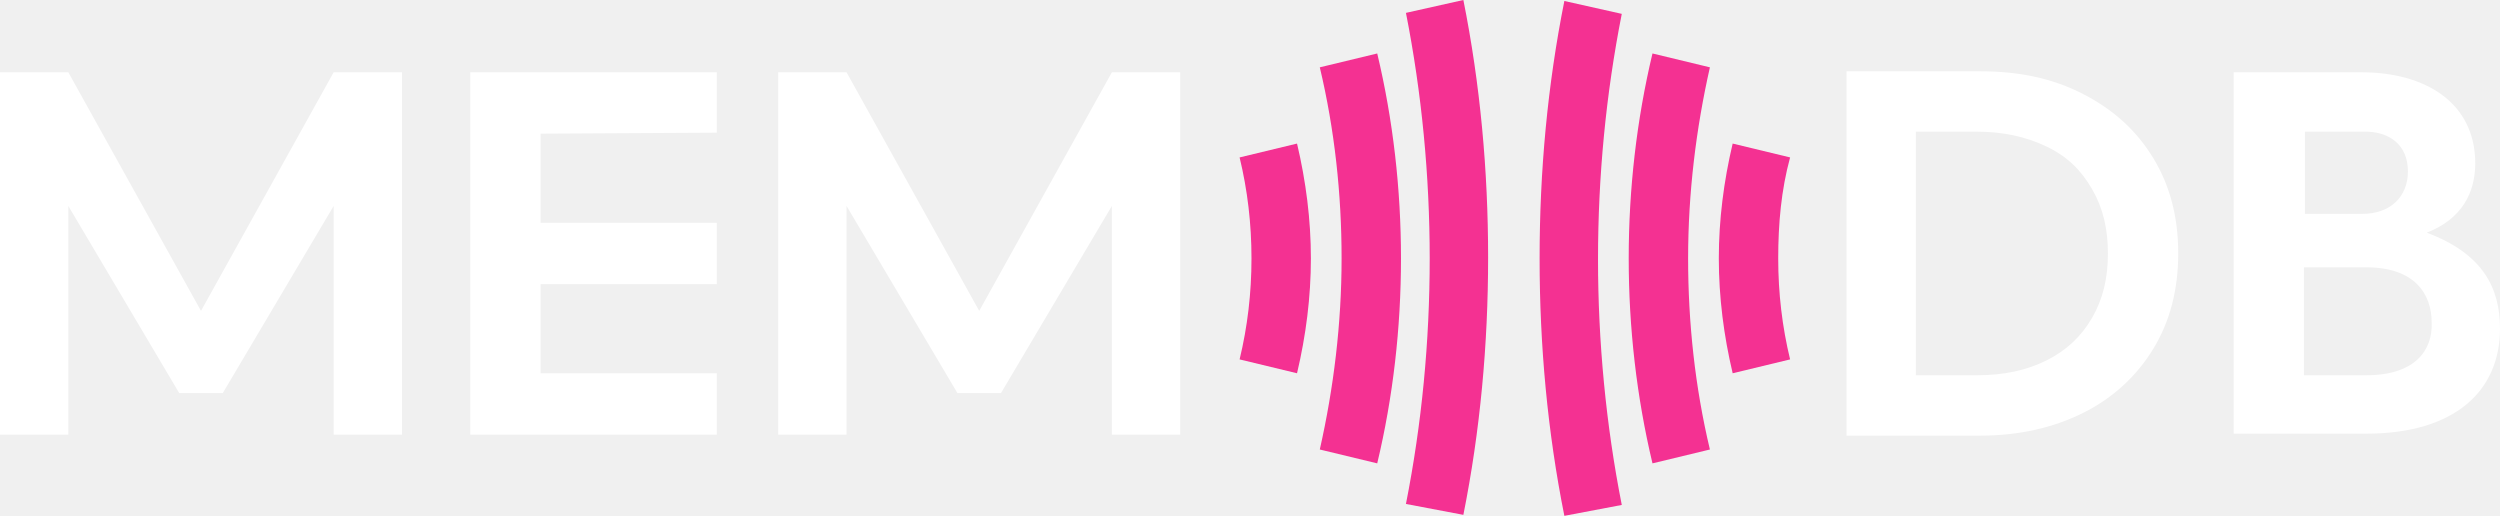
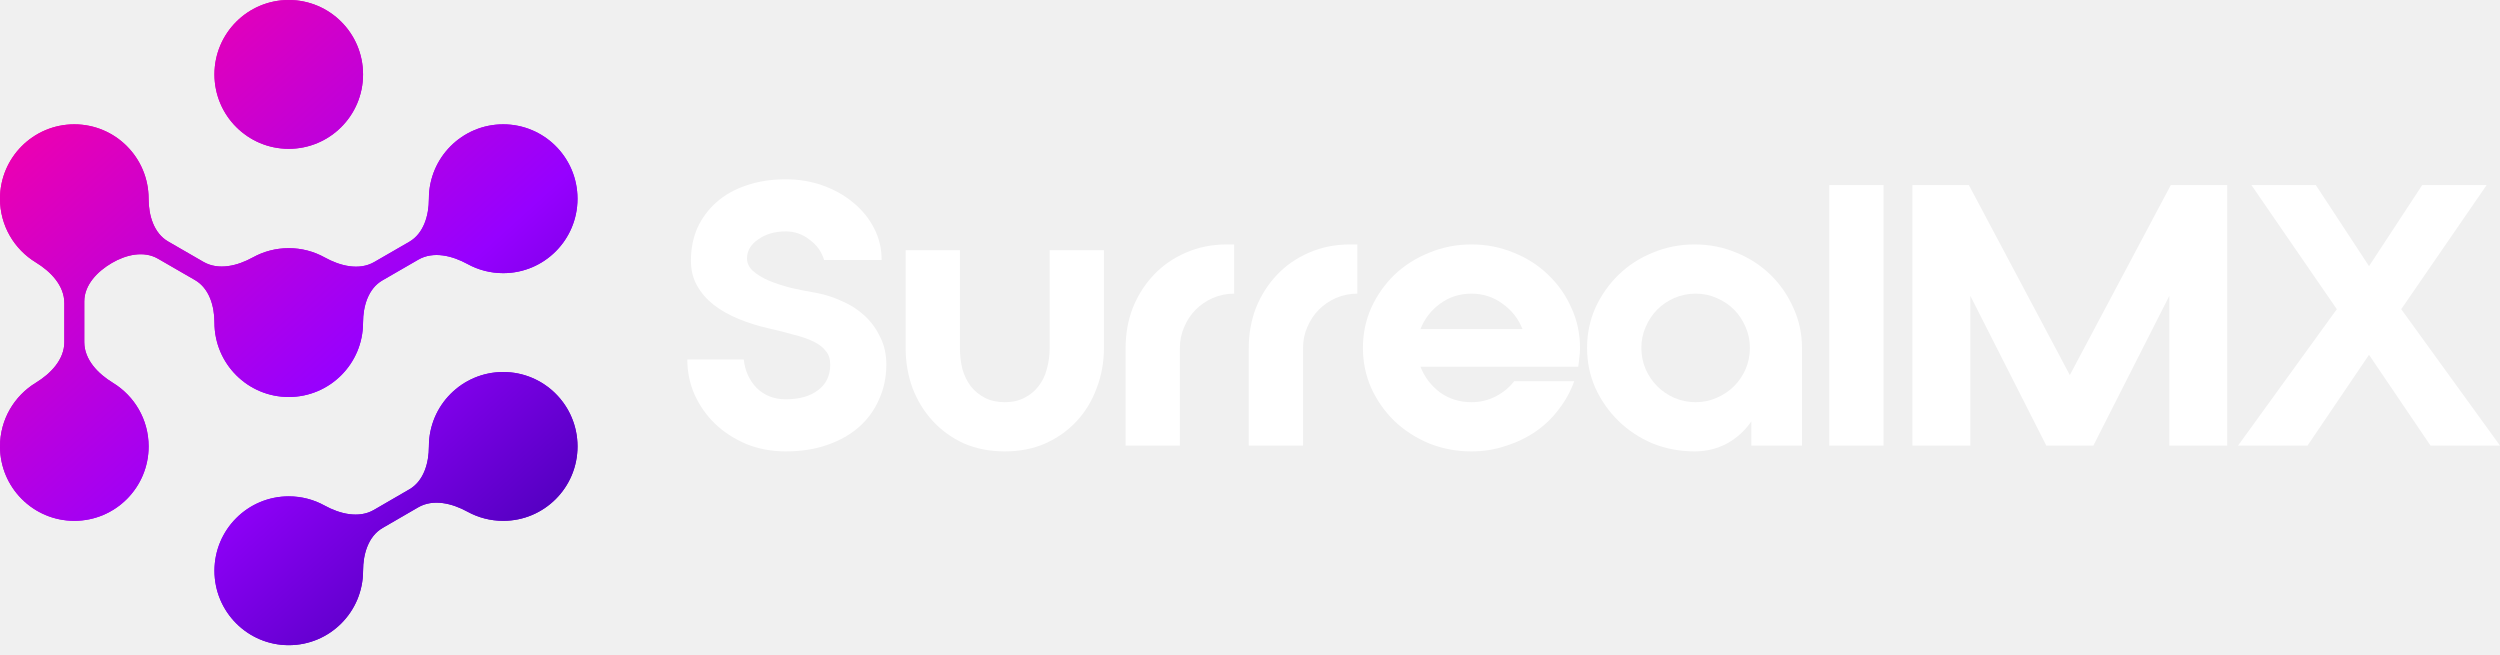
- <svg xmlns="http://www.w3.org/2000/svg" version="1.1" id="Ebene_1" x="0px" y="0px" viewBox="0 0 252.5 52.1" style="enable-background:new 0 0 252.5 52.1;" xml:space="preserve">
-   <style type="text/css">
- 	.st0{fill:#FFFFFF;}
- 	.st1{fill:#F43192;}
- </style>
-   <path class="st0" d="M217.5,16c-1.7-2.8-4-4.9-7.1-6.5s-6.5-2.3-10.4-2.3h-13.5V44H200c3.9,0,7.4-0.8,10.4-2.3s5.4-3.7,7.1-6.5  s2.5-6,2.5-9.6C220,22,219.2,18.8,217.5,16z M211.3,32.1c-1.1,1.9-2.6,3.3-4.6,4.3s-4.3,1.5-7,1.5h-6.2V13.3h6.2  c2.6,0,4.9,0.5,7,1.5s3.5,2.4,4.6,4.3c1.1,1.9,1.6,4,1.6,6.5C212.9,28.1,212.4,30.2,211.3,32.1z" />
-   <g>
-     <path class="st1" d="M142,1.3c1.6,8.1,2.4,16.5,2.4,24.8c0,8.4-0.8,16.7-2.4,24.8l5.8,1.1c1.7-8.5,2.5-17.2,2.5-26   s-0.8-17.5-2.5-26L142,1.3z" />
-     <path class="st1" d="M133.3,6.8c1.5,6.3,2.2,12.8,2.2,19.3c0,6.6-0.8,13.1-2.2,19.3l5.8,1.4c1.6-6.7,2.4-13.7,2.4-20.7   s-0.8-14-2.4-20.7L133.3,6.8z" />
-     <path class="st1" d="M125.2,15.9c0.8,3.3,1.2,6.7,1.2,10.2s-0.4,6.9-1.2,10.2l5.8,1.4c0.9-3.8,1.4-7.7,1.4-11.6s-0.5-7.8-1.4-11.6   L125.2,15.9z" />
-     <path class="st1" d="M158,0.1c-1.7,8.5-2.5,17.2-2.5,26s0.8,17.5,2.5,26l5.8-1.1c-1.6-8.1-2.4-16.5-2.4-24.8   c0-8.4,0.8-16.7,2.4-24.8L158,0.1z" />
-     <path class="st1" d="M166.9,5.4c-1.6,6.7-2.4,13.7-2.4,20.7s0.8,14,2.4,20.7l5.8-1.4c-1.5-6.3-2.2-12.8-2.2-19.3   c0-6.6,0.8-13.1,2.2-19.3L166.9,5.4z" />
-     <path class="st1" d="M180.8,15.9l-5.8-1.4c-0.9,3.8-1.4,7.7-1.4,11.6s0.5,7.8,1.4,11.6l5.8-1.4c-0.8-3.3-1.2-6.7-1.2-10.2   S179.9,19.2,180.8,15.9z" />
-   </g>
-   <path class="st0" d="M245.1,23.5c3.6-1.4,4.9-4.1,4.9-7c0-6.1-5-9.2-11.5-9.2h-9c-0.2,0-0.3,0-0.5,0h-3.4v3.8v28.8v3.9h3.9h3.2h6.3  c8.9,0,13.5-4.3,13.5-10.6C252.5,29,250.7,25.6,245.1,23.5z M243.2,17.3c0,2.6-1.8,4.3-4.6,4.3h-5.8v-8.3h5.8  C241.4,13.2,243.2,14.7,243.2,17.3z M239,37.9h-6.3V27h6.3c4.9,0,6.6,2.7,6.6,5.6C245.7,35.4,243.9,37.9,239,37.9z" />
-   <path class="st0" d="M72.4,13.4V7.3c-6.1,0-18.8,0-24.9,0c0,11.7,0,24.8,0,36.6c5.8,0,19,0,24.9,0v-6.2c-1.9,0-15.6,0-17.8,0v-9  h17.8v-6.2H54.6v-9L72.4,13.4L72.4,13.4z" />
-   <path class="st0" d="M33.7,7.3L20.3,31.4L6.9,7.3H0v36.6h6.9c0-5.4,0-14.6,0-23.1l11.2,18.9h4.4l11.2-18.9v23.1h6.9  c0-8.7,0-27.8,0-36.6C40.6,7.3,33.7,7.3,33.7,7.3z" />
-   <path class="st0" d="M112.3,7.3L98.9,31.4L85.5,7.3h-6.9v36.6h6.9c0-5.4,0-14.6,0-23.1l11.2,18.9h4.4l11.2-18.9v23.1h6.9  c0-8.7,0-27.8,0-36.6C119.2,7.3,112.3,7.3,112.3,7.3z" />
+ <svg xmlns="http://www.w3.org/2000/svg" width="252" height="66" viewBox="0 0 252 66" fill="none">
+   <path d="M225.594 44.918L235.551 31.167L226.943 18.657H233.436L238.797 26.827L244.159 18.657H250.651L242.043 31.167L252.001 44.918H244.998L238.797 35.763L232.597 44.918H225.594Z" fill="white" />
+   <path d="M192.773 44.918V18.657H198.463L208.639 37.805L218.816 18.657H224.505V44.918H218.67V29.818L211.01 44.918H206.269L198.609 29.818V44.918H192.773Z" fill="white" />
+   <path d="M184.391 18.657H189.862V44.918H184.391V18.657Z" fill="white" />
+   <path d="M170.809 24.639C172.317 24.639 173.727 24.918 175.04 25.477C176.353 26.012 177.496 26.754 178.469 27.702C179.441 28.651 180.207 29.757 180.767 31.021C181.35 32.286 181.642 33.635 181.642 35.07V44.918H176.536V42.474C175.903 43.398 175.089 44.14 174.092 44.699C173.095 45.234 172.001 45.501 170.809 45.501C169.326 45.501 167.916 45.234 166.578 44.699C165.265 44.14 164.122 43.386 163.15 42.438C162.177 41.489 161.399 40.383 160.815 39.118C160.256 37.854 159.977 36.505 159.977 35.07C159.977 33.635 160.256 32.286 160.815 31.021C161.399 29.757 162.177 28.651 163.15 27.702C164.122 26.754 165.265 26.012 166.578 25.477C167.916 24.918 169.326 24.639 170.809 24.639ZM170.919 40.541C171.672 40.541 172.378 40.395 173.034 40.103C173.715 39.812 174.299 39.422 174.785 38.936C175.271 38.45 175.66 37.878 175.952 37.222C176.244 36.541 176.39 35.824 176.39 35.07C176.39 34.316 176.244 33.611 175.952 32.955C175.66 32.274 175.271 31.69 174.785 31.204C174.299 30.717 173.715 30.328 173.034 30.037C172.378 29.745 171.672 29.599 170.919 29.599C170.165 29.599 169.448 29.745 168.767 30.037C168.11 30.328 167.539 30.717 167.052 31.204C166.566 31.69 166.177 32.274 165.885 32.955C165.593 33.611 165.448 34.316 165.448 35.07C165.448 35.824 165.593 36.541 165.885 37.222C166.177 37.878 166.566 38.45 167.052 38.936C167.539 39.422 168.11 39.812 168.767 40.103C169.448 40.395 170.165 40.541 170.919 40.541Z" fill="white" />
+   <path d="M148.325 24.639C149.832 24.639 151.255 24.918 152.592 25.477C153.93 26.012 155.085 26.754 156.057 27.702C157.054 28.651 157.832 29.757 158.392 31.021C158.975 32.286 159.267 33.635 159.267 35.07C159.267 35.41 159.243 35.739 159.194 36.055C159.17 36.346 159.133 36.651 159.085 36.967H143.182C143.595 38.012 144.252 38.875 145.152 39.556C146.076 40.213 147.133 40.541 148.325 40.541C149.2 40.541 150.015 40.346 150.769 39.957C151.522 39.568 152.142 39.058 152.629 38.425H158.683C158.319 39.447 157.796 40.395 157.115 41.27C156.459 42.146 155.668 42.9 154.744 43.532C153.845 44.14 152.848 44.614 151.753 44.954C150.684 45.319 149.541 45.501 148.325 45.501C146.817 45.501 145.395 45.234 144.057 44.699C142.72 44.14 141.553 43.386 140.556 42.438C139.583 41.489 138.805 40.383 138.222 39.118C137.662 37.854 137.383 36.505 137.383 35.07C137.383 33.635 137.662 32.286 138.222 31.021C138.805 29.757 139.583 28.651 140.556 27.702C141.553 26.754 142.72 26.012 144.057 25.477C145.395 24.918 146.817 24.639 148.325 24.639ZM153.468 33.173C153.054 32.128 152.386 31.277 151.462 30.62C150.538 29.939 149.492 29.599 148.325 29.599C147.133 29.599 146.076 29.939 145.152 30.62C144.252 31.277 143.595 32.128 143.182 33.173H153.468Z" fill="white" />
+   <path d="M125.875 35.07C125.875 33.635 126.118 32.286 126.604 31.021C127.115 29.757 127.82 28.651 128.72 27.702C129.62 26.754 130.69 26.012 131.93 25.477C133.194 24.918 134.58 24.639 136.088 24.639H136.817V29.599C136.063 29.599 135.346 29.745 134.665 30.037C134.009 30.328 133.437 30.717 132.951 31.204C132.465 31.69 132.076 32.274 131.784 32.955C131.492 33.611 131.346 34.316 131.346 35.07V44.918H125.875V35.07Z" fill="white" />
+   <path d="M113.461 35.07C113.461 33.635 113.704 32.286 114.19 31.021C114.701 29.757 115.406 28.651 116.306 27.702C117.206 26.754 118.275 26.012 119.516 25.477C120.78 24.918 122.166 24.639 123.674 24.639H124.403V29.599C123.649 29.599 122.932 29.745 122.251 30.037C121.595 30.328 121.023 30.717 120.537 31.204C120.051 31.69 119.661 32.274 119.37 32.955C119.078 33.611 118.932 34.316 118.932 35.07V44.918H113.461V35.07Z" fill="white" />
+   <path d="M96.76 25.222V35.07C96.76 35.824 96.845 36.541 97.015 37.222C97.21 37.878 97.49 38.45 97.854 38.936C98.243 39.422 98.718 39.812 99.277 40.103C99.86 40.395 100.529 40.541 101.283 40.541C102.037 40.541 102.693 40.395 103.252 40.103C103.836 39.812 104.31 39.422 104.675 38.936C105.064 38.45 105.344 37.878 105.514 37.222C105.708 36.541 105.806 35.824 105.806 35.07V25.222H111.277V35.07C111.277 36.505 111.033 37.854 110.547 39.118C110.085 40.383 109.416 41.489 108.541 42.438C107.666 43.386 106.608 44.14 105.368 44.699C104.152 45.234 102.79 45.501 101.283 45.501C99.775 45.501 98.401 45.234 97.161 44.699C95.945 44.14 94.9 43.386 94.025 42.438C93.149 41.489 92.468 40.383 91.982 39.118C91.52 37.854 91.289 36.505 91.289 35.07V25.222H96.76Z" fill="white" />
+   <path d="M82.302 29.526C83.202 29.696 84.065 29.976 84.892 30.365C85.743 30.73 86.497 31.216 87.153 31.824C87.81 32.432 88.333 33.149 88.722 33.976C89.135 34.778 89.342 35.702 89.342 36.748C89.342 38.012 89.099 39.179 88.612 40.249C88.15 41.319 87.482 42.243 86.606 43.021C85.731 43.799 84.661 44.407 83.397 44.845C82.156 45.283 80.758 45.501 79.202 45.501C77.792 45.501 76.479 45.258 75.263 44.772C74.047 44.261 72.989 43.581 72.09 42.729C71.214 41.878 70.521 40.894 70.011 39.775C69.524 38.657 69.281 37.477 69.281 36.237H74.971C75.093 37.38 75.53 38.34 76.284 39.118C77.062 39.872 78.035 40.249 79.202 40.249C80.564 40.249 81.646 39.945 82.448 39.337C83.275 38.73 83.688 37.866 83.688 36.748C83.688 36.188 83.542 35.739 83.251 35.398C82.983 35.033 82.582 34.717 82.047 34.45C81.512 34.182 80.856 33.951 80.077 33.757C79.324 33.538 78.46 33.319 77.488 33.1C76.418 32.857 75.409 32.541 74.46 32.152C73.512 31.763 72.673 31.289 71.944 30.73C71.239 30.17 70.679 29.526 70.266 28.797C69.853 28.067 69.646 27.228 69.646 26.28C69.646 25.064 69.865 23.958 70.302 22.961C70.764 21.964 71.409 21.101 72.236 20.371C73.062 19.642 74.059 19.082 75.226 18.693C76.418 18.28 77.743 18.073 79.202 18.073C80.515 18.073 81.755 18.28 82.922 18.693C84.09 19.107 85.111 19.678 85.986 20.408C86.886 21.137 87.591 22 88.102 22.997C88.612 23.97 88.868 25.04 88.868 26.207H83.068C82.825 25.38 82.339 24.699 81.609 24.164C80.904 23.605 80.102 23.325 79.202 23.325C78.108 23.325 77.184 23.593 76.43 24.128C75.676 24.639 75.299 25.283 75.299 26.061C75.299 26.523 75.494 26.936 75.883 27.301C76.296 27.666 76.831 27.994 77.488 28.286C78.144 28.553 78.886 28.797 79.713 29.015C80.564 29.21 81.427 29.38 82.302 29.526Z" fill="white" />
+   <path d="M50.724 37.499C54.86 37.499 58.214 40.857 58.214 44.999C58.214 49.141 54.86 52.499 50.724 52.499C49.42 52.499 48.195 52.166 47.127 51.58C45.585 50.733 43.673 50.257 42.151 51.14L38.564 53.219C37.117 54.058 36.598 55.859 36.598 57.533C36.598 61.675 33.244 65.033 29.107 65.033C24.971 65.033 21.617 61.675 21.617 57.533C21.617 53.391 24.971 50.033 29.107 50.033C30.413 50.033 31.641 50.367 32.709 50.955C34.252 51.805 36.167 52.282 37.691 51.399L41.262 49.328C42.714 48.487 43.233 46.679 43.233 44.999C43.233 40.857 46.587 37.499 50.724 37.499Z" fill="url(#paint0_linear_19420_12100)" />
+   <path d="M50.724 37.499C54.86 37.499 58.214 40.857 58.214 44.999C58.214 49.141 54.86 52.499 50.724 52.499C49.42 52.499 48.195 52.166 47.127 51.58C45.585 50.733 43.673 50.257 42.151 51.14L38.564 53.219C37.117 54.058 36.598 55.859 36.598 57.533C36.598 61.675 33.244 65.033 29.107 65.033C24.971 65.033 21.617 61.675 21.617 57.533C21.617 53.391 24.971 50.033 29.107 50.033C30.413 50.033 31.641 50.367 32.709 50.955C34.252 51.805 36.167 52.282 37.691 51.399L41.262 49.328C42.714 48.487 43.233 46.679 43.233 44.999C43.233 40.857 46.587 37.499 50.724 37.499Z" fill="url(#paint1_linear_19420_12100)" />
+   <path d="M50.722 12.533C54.859 12.533 58.212 15.89 58.212 20.032C58.212 24.175 54.859 27.533 50.722 27.533C49.42 27.533 48.195 27.2 47.128 26.614C45.589 25.77 43.683 25.295 42.163 26.173L38.546 28.262C37.116 29.088 36.596 30.863 36.596 32.516C36.596 36.658 33.243 40.016 29.106 40.016C24.97 40.016 21.616 36.658 21.616 32.516C21.616 30.851 21.095 29.061 19.655 28.23L15.931 26.079C14.488 25.245 12.703 25.67 11.265 26.512C9.824 27.355 8.496 28.713 8.496 30.385V34.483C8.496 36.248 9.872 37.669 11.378 38.587C13.539 39.902 14.982 42.282 14.982 44.999C14.982 49.141 11.628 52.499 7.491 52.499C3.355 52.499 0.001 49.141 0.001 44.999C0.001 42.282 1.444 39.903 3.604 38.587C5.109 37.67 6.485 36.249 6.485 34.484V30.548C6.485 28.783 5.109 27.362 3.603 26.445C1.443 25.129 0 22.75 0 20.032C0 15.89 3.353 12.533 7.49 12.533C11.627 12.533 14.98 15.89 14.98 20.032C14.98 21.706 15.502 23.507 16.949 24.343L20.509 26.398C22.035 27.28 23.949 26.798 25.491 25.945C26.563 25.353 27.795 25.016 29.106 25.016C30.422 25.016 31.658 25.355 32.733 25.952C34.277 26.809 36.196 27.295 37.725 26.412L41.252 24.375C42.71 23.533 43.232 21.718 43.232 20.032C43.232 15.89 46.586 12.533 50.722 12.533Z" fill="url(#paint2_linear_19420_12100)" />
+   <path d="M50.722 12.533C54.859 12.533 58.212 15.89 58.212 20.032C58.212 24.175 54.859 27.533 50.722 27.533C49.42 27.533 48.195 27.2 47.128 26.614C45.589 25.77 43.683 25.295 42.163 26.173L38.546 28.262C37.116 29.088 36.596 30.863 36.596 32.516C36.596 36.658 33.243 40.016 29.106 40.016C24.97 40.016 21.616 36.658 21.616 32.516C21.616 30.851 21.095 29.061 19.655 28.23L15.931 26.079C14.488 25.245 12.703 25.67 11.265 26.512C9.824 27.355 8.496 28.713 8.496 30.385V34.483C8.496 36.248 9.872 37.669 11.378 38.587C13.539 39.902 14.982 42.282 14.982 44.999C14.982 49.141 11.628 52.499 7.491 52.499C3.355 52.499 0.001 49.141 0.001 44.999C0.001 42.282 1.444 39.903 3.604 38.587C5.109 37.67 6.485 36.249 6.485 34.484V30.548C6.485 28.783 5.109 27.362 3.603 26.445C1.443 25.129 0 22.75 0 20.032C0 15.89 3.353 12.533 7.49 12.533C11.627 12.533 14.98 15.89 14.98 20.032C14.98 21.706 15.502 23.507 16.949 24.343L20.509 26.398C22.035 27.28 23.949 26.798 25.491 25.945C26.563 25.353 27.795 25.016 29.106 25.016C30.422 25.016 31.658 25.355 32.733 25.952C34.277 26.809 36.196 27.295 37.725 26.412L41.252 24.375C42.71 23.533 43.232 21.718 43.232 20.032C43.232 15.89 46.586 12.533 50.722 12.533Z" fill="url(#paint3_linear_19420_12100)" />
+   <path d="M29.106 0C33.243 0 36.596 3.358 36.596 7.5C36.596 11.642 33.243 15 29.106 15C24.97 15 21.616 11.642 21.616 7.5C21.616 3.358 24.97 0 29.106 0Z" fill="url(#paint4_linear_19420_12100)" />
+   <path d="M29.106 0C33.243 0 36.596 3.358 36.596 7.5C36.596 11.642 33.243 15 29.106 15C24.97 15 21.616 11.642 21.616 7.5C21.616 3.358 24.97 0 29.106 0Z" fill="url(#paint5_linear_19420_12100)" />
+   <defs>
+     <linearGradient id="paint0_linear_19420_12100" x1="20.065" y1="-14.42" x2="73.842" y2="45.07" gradientUnits="userSpaceOnUse">
+       <stop stop-color="#FF00A0" />
+       <stop offset="0.605" stop-color="#9600FF" />
+       <stop offset="1" stop-color="#4000AE" />
+     </linearGradient>
+     <linearGradient id="paint1_linear_19420_12100" x1="20.065" y1="-14.42" x2="73.842" y2="45.07" gradientUnits="userSpaceOnUse">
+       <stop stop-color="#FF00A0" />
+       <stop offset="0.605" stop-color="#9600FF" />
+       <stop offset="1" stop-color="#4000AE" />
+     </linearGradient>
+     <linearGradient id="paint2_linear_19420_12100" x1="20.065" y1="-14.42" x2="73.842" y2="45.07" gradientUnits="userSpaceOnUse">
+       <stop stop-color="#FF00A0" />
+       <stop offset="0.605" stop-color="#9600FF" />
+       <stop offset="1" stop-color="#4000AE" />
+     </linearGradient>
+     <linearGradient id="paint3_linear_19420_12100" x1="20.065" y1="-14.42" x2="73.842" y2="45.07" gradientUnits="userSpaceOnUse">
+       <stop stop-color="#FF00A0" />
+       <stop offset="0.605" stop-color="#9600FF" />
+       <stop offset="1" stop-color="#4000AE" />
+     </linearGradient>
+     <linearGradient id="paint4_linear_19420_12100" x1="20.065" y1="-14.42" x2="73.842" y2="45.07" gradientUnits="userSpaceOnUse">
+       <stop stop-color="#FF00A0" />
+       <stop offset="0.605" stop-color="#9600FF" />
+       <stop offset="1" stop-color="#4000AE" />
+     </linearGradient>
+     <linearGradient id="paint5_linear_19420_12100" x1="20.065" y1="-14.42" x2="73.842" y2="45.07" gradientUnits="userSpaceOnUse">
+       <stop stop-color="#FF00A0" />
+       <stop offset="0.605" stop-color="#9600FF" />
+       <stop offset="1" stop-color="#4000AE" />
+     </linearGradient>
+   </defs>
</svg>
